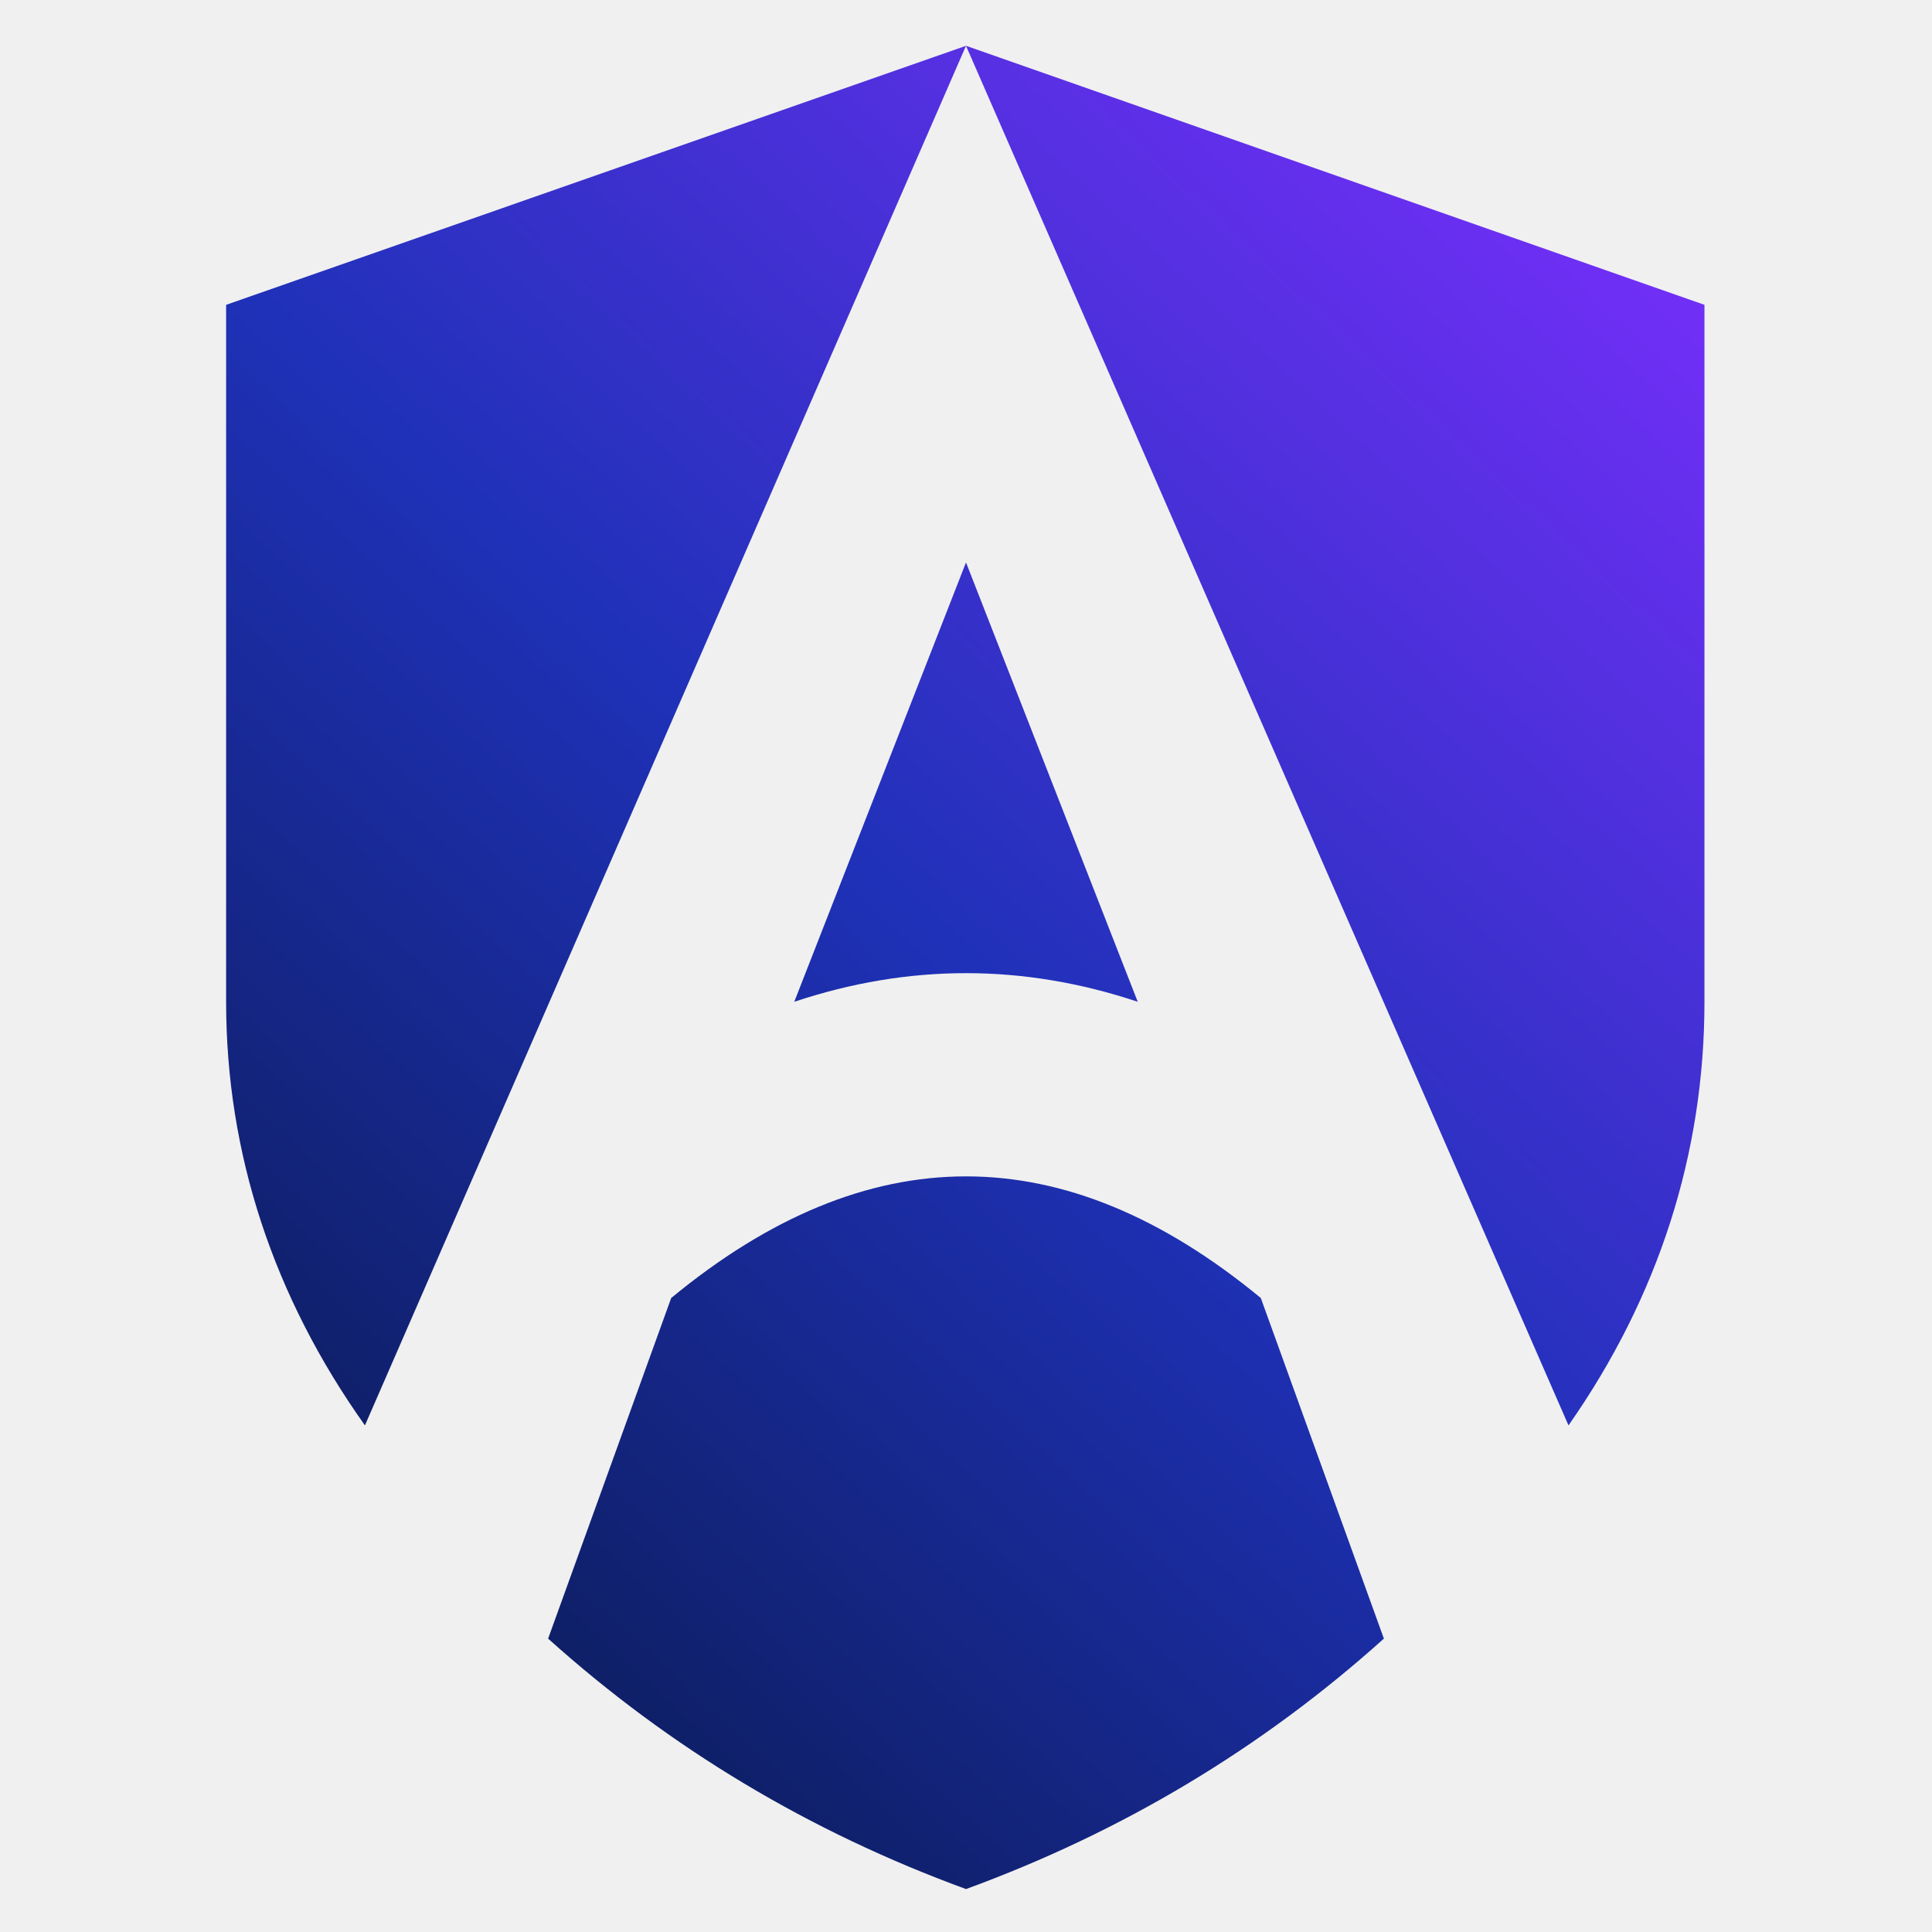
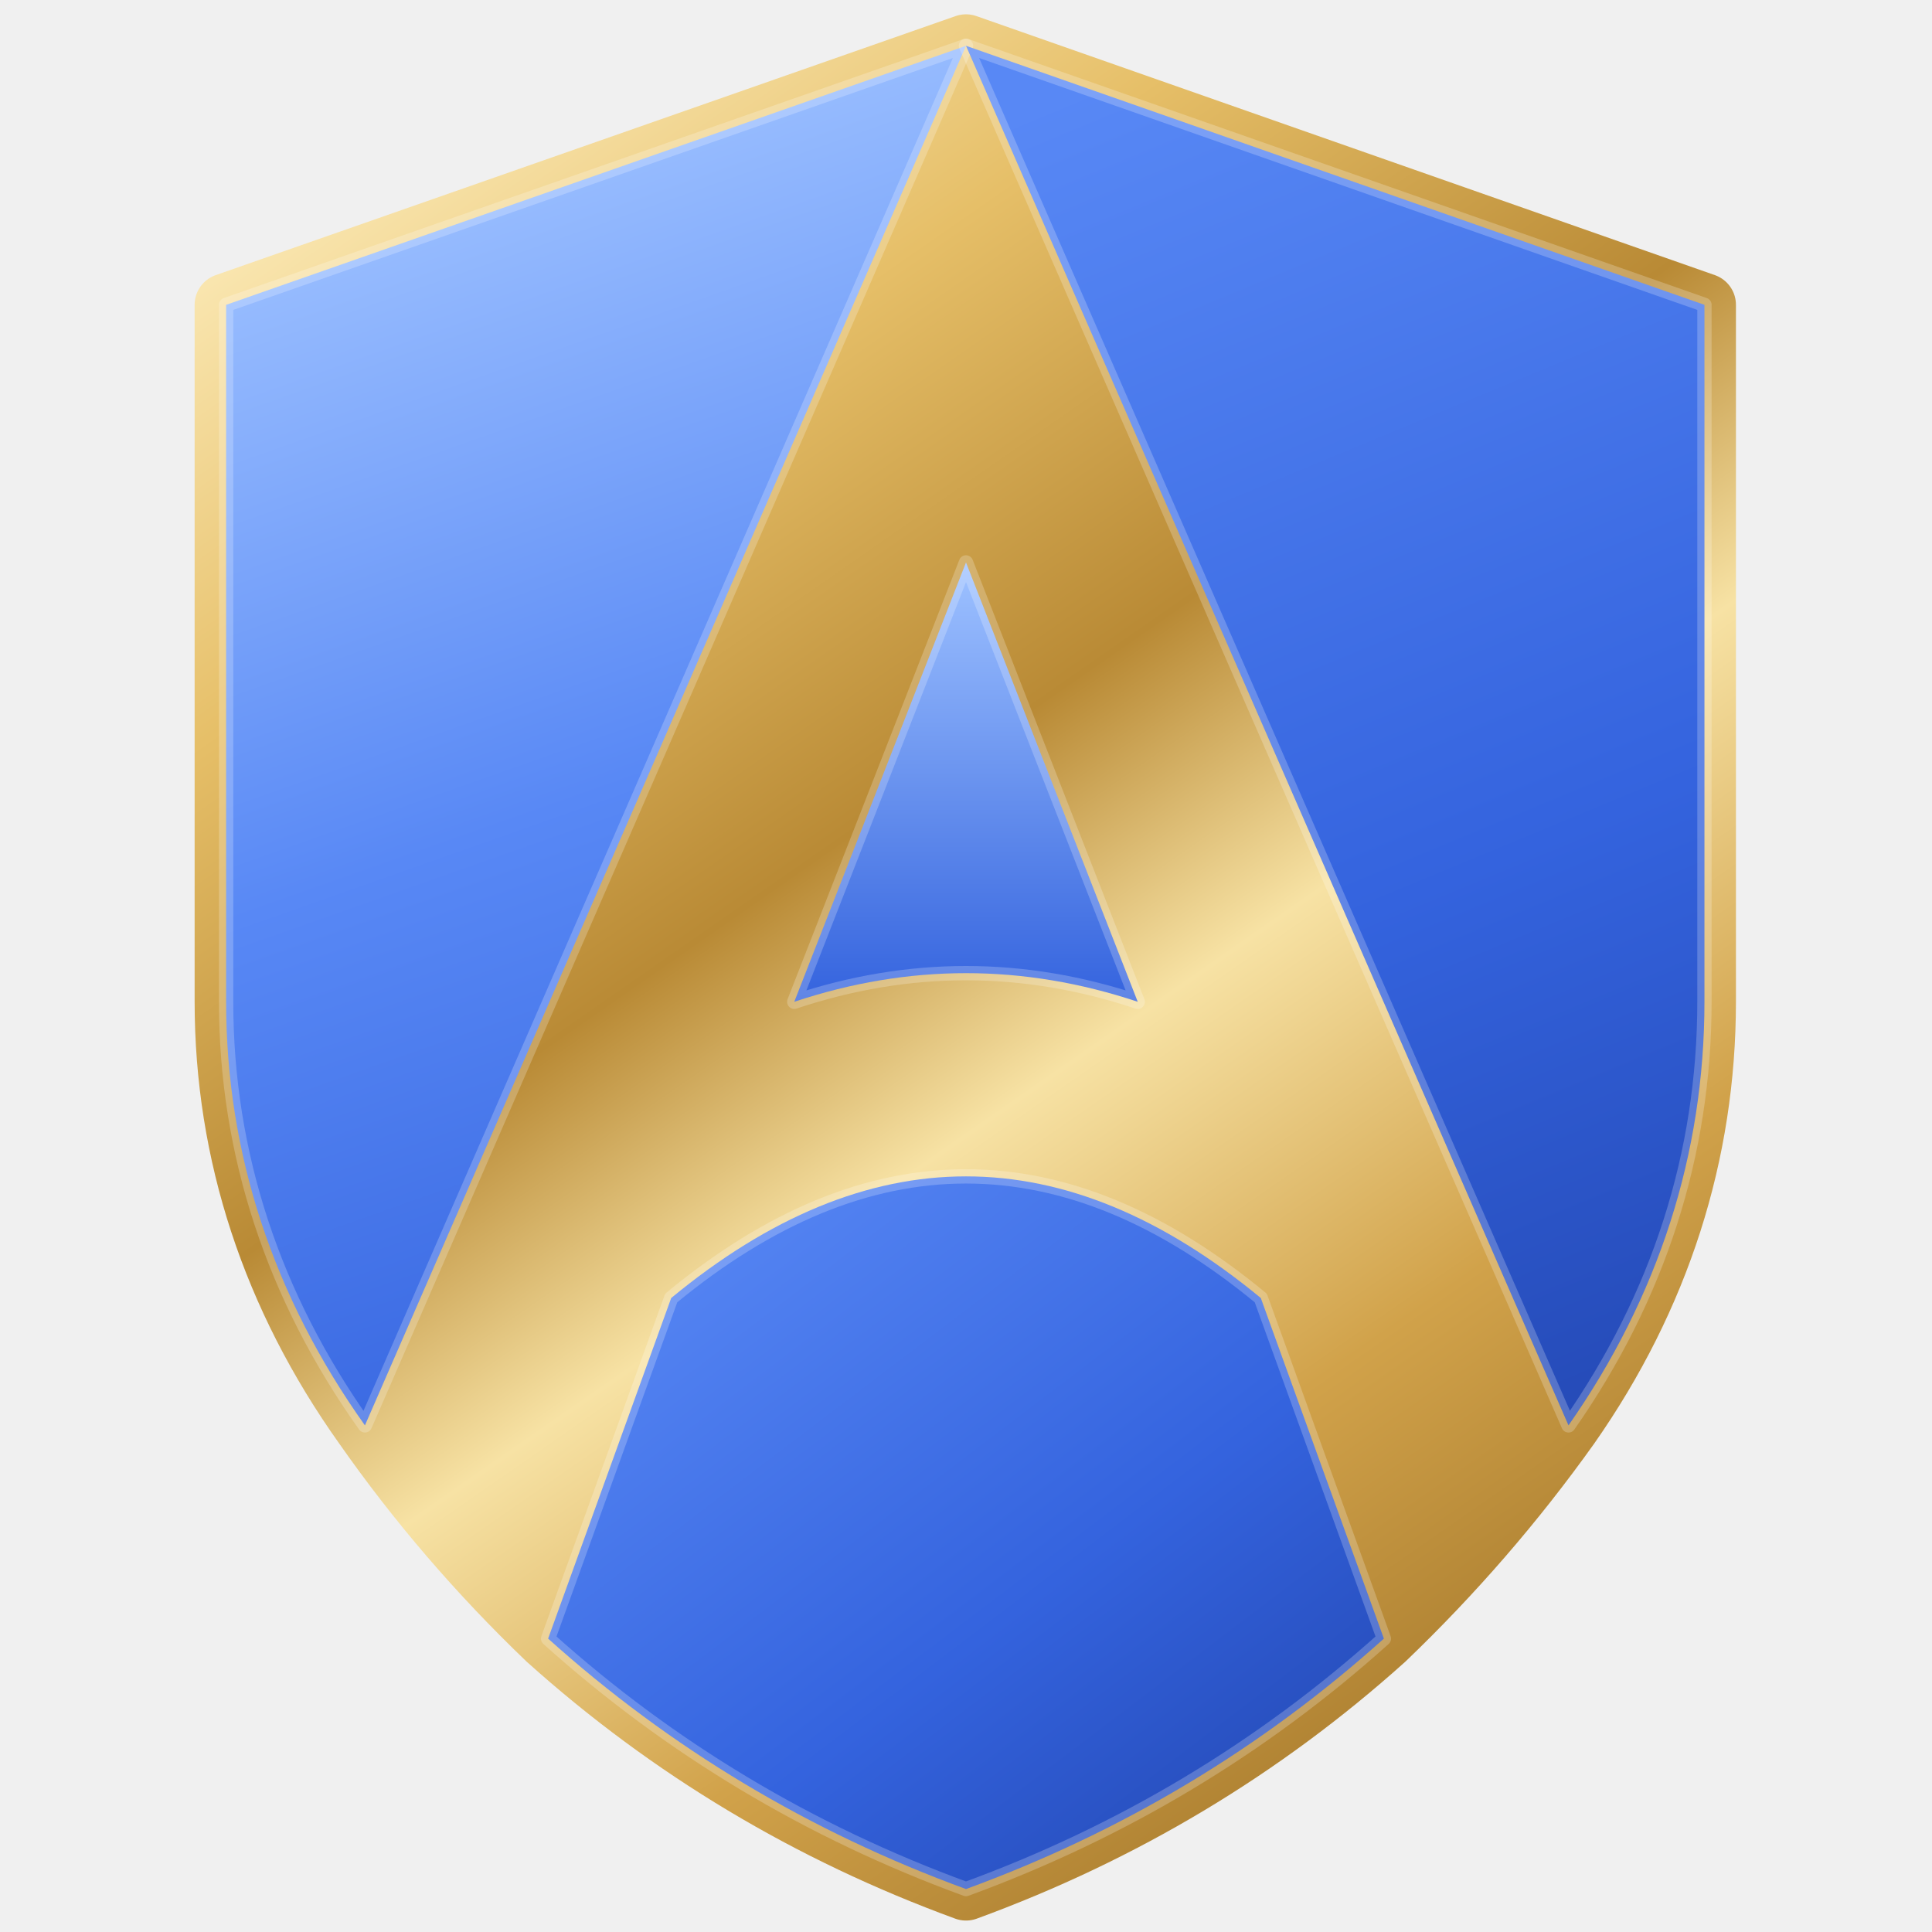
<svg xmlns="http://www.w3.org/2000/svg" viewBox="291 290 1350 1350">
  <defs>
-     <linearGradient id="g" gradientUnits="userSpaceOnUse" x1="560" y1="1500" x2="1470" y2="520">
-       <stop offset="0" stop-color="#0b1b55" />
-       <stop offset=".5" stop-color="#1f31b8" />
-       <stop offset="1" stop-color="#6f2ff5" />
+     <linearGradient id="gold" gradientUnits="userSpaceOnUse" x1="520" y1="330" x2="1410" y2="1610">
+       <stop offset="0" stop-color="#fff1c4" />
+       <stop offset="0.22" stop-color="#e6bf68" />
+       <stop offset="0.42" stop-color="#b98a35" />
+       <stop offset="0.56" stop-color="#f7e2a4" />
+       <stop offset="0.74" stop-color="#d1a24a" />
+       <stop offset="1" stop-color="#94681f" />
+     </linearGradient>
+     <linearGradient id="bl" gradientUnits="userSpaceOnUse" x1="500" y1="440" x2="800" y2="1290">
+       <stop offset="0" stop-color="#9cc0ff" />
+       <stop offset="0.5" stop-color="#5888f5" />
+       <stop offset="1" stop-color="#3463de" />
+     </linearGradient>
+     <linearGradient id="br" gradientUnits="userSpaceOnUse" x1="1050" y1="350" x2="1440" y2="1290">
+       <stop offset="0" stop-color="#5888f5" />
+       <stop offset="0.6" stop-color="#3463de" />
+       <stop offset="1" stop-color="#2449b5" />
+     </linearGradient>
+     <linearGradient id="bc" gradientUnits="userSpaceOnUse" x1="966" y1="690" x2="966" y2="990">
+       <stop offset="0" stop-color="#9cc0ff" />
+       <stop offset="1" stop-color="#3463de" />
+     </linearGradient>
+     <linearGradient id="bb" gradientUnits="userSpaceOnUse" x1="780" y1="1110" x2="1160" y2="1610">
+       <stop offset="0" stop-color="#5888f5" />
+       <stop offset="0.6" stop-color="#3463de" />
+       <stop offset="1" stop-color="#2449b5" />
    </linearGradient>
  </defs>
-   <g fill="url(#g)">
-     <path d="M449 503 L966 322 L546 1286 C482 1196 449 1096 449 990 Z" />
-     <path d="M966 322 L1482 503 V990 C1482 1096 1450 1196 1387 1286 Z" />
-     <path d="M966 683 L1086 990 Q966 950 846 990 Z" />
-     <path d="M760 1197 Q966 1027 1172 1197 L1258 1435 Q1130 1550 966 1610 Q802 1550 674 1435 Z" />
+   <path fill="url(#gold)" stroke="url(#gold)" stroke-width="44" stroke-linejoin="round" d="M449 503 L966 322 L1482 503 V990 C1482 1096 1450 1196 1387 1286 Q1330 1366 1258 1435 Q1130 1550 966 1610 Q802 1550 674 1435 Q602 1366 546 1286 C482 1196 449 1096 449 990 Z" />
+   <g stroke="#fff" stroke-opacity=".22" stroke-width="10" stroke-linejoin="round">
+     <path fill="url(#bl)" d="M449 503 L966 322 L546 1286 C482 1196 449 1096 449 990 Z" />
+     <path fill="url(#br)" d="M966 322 L1482 503 V990 C1482 1096 1450 1196 1387 1286 Z" />
+     <path fill="url(#bc)" d="M966 683 L1086 990 Q966 950 846 990 Z" />
+     <path fill="url(#bb)" d="M760 1197 Q966 1027 1172 1197 L1258 1435 Q1130 1550 966 1610 Q802 1550 674 1435 Z" />
  </g>
</svg>
